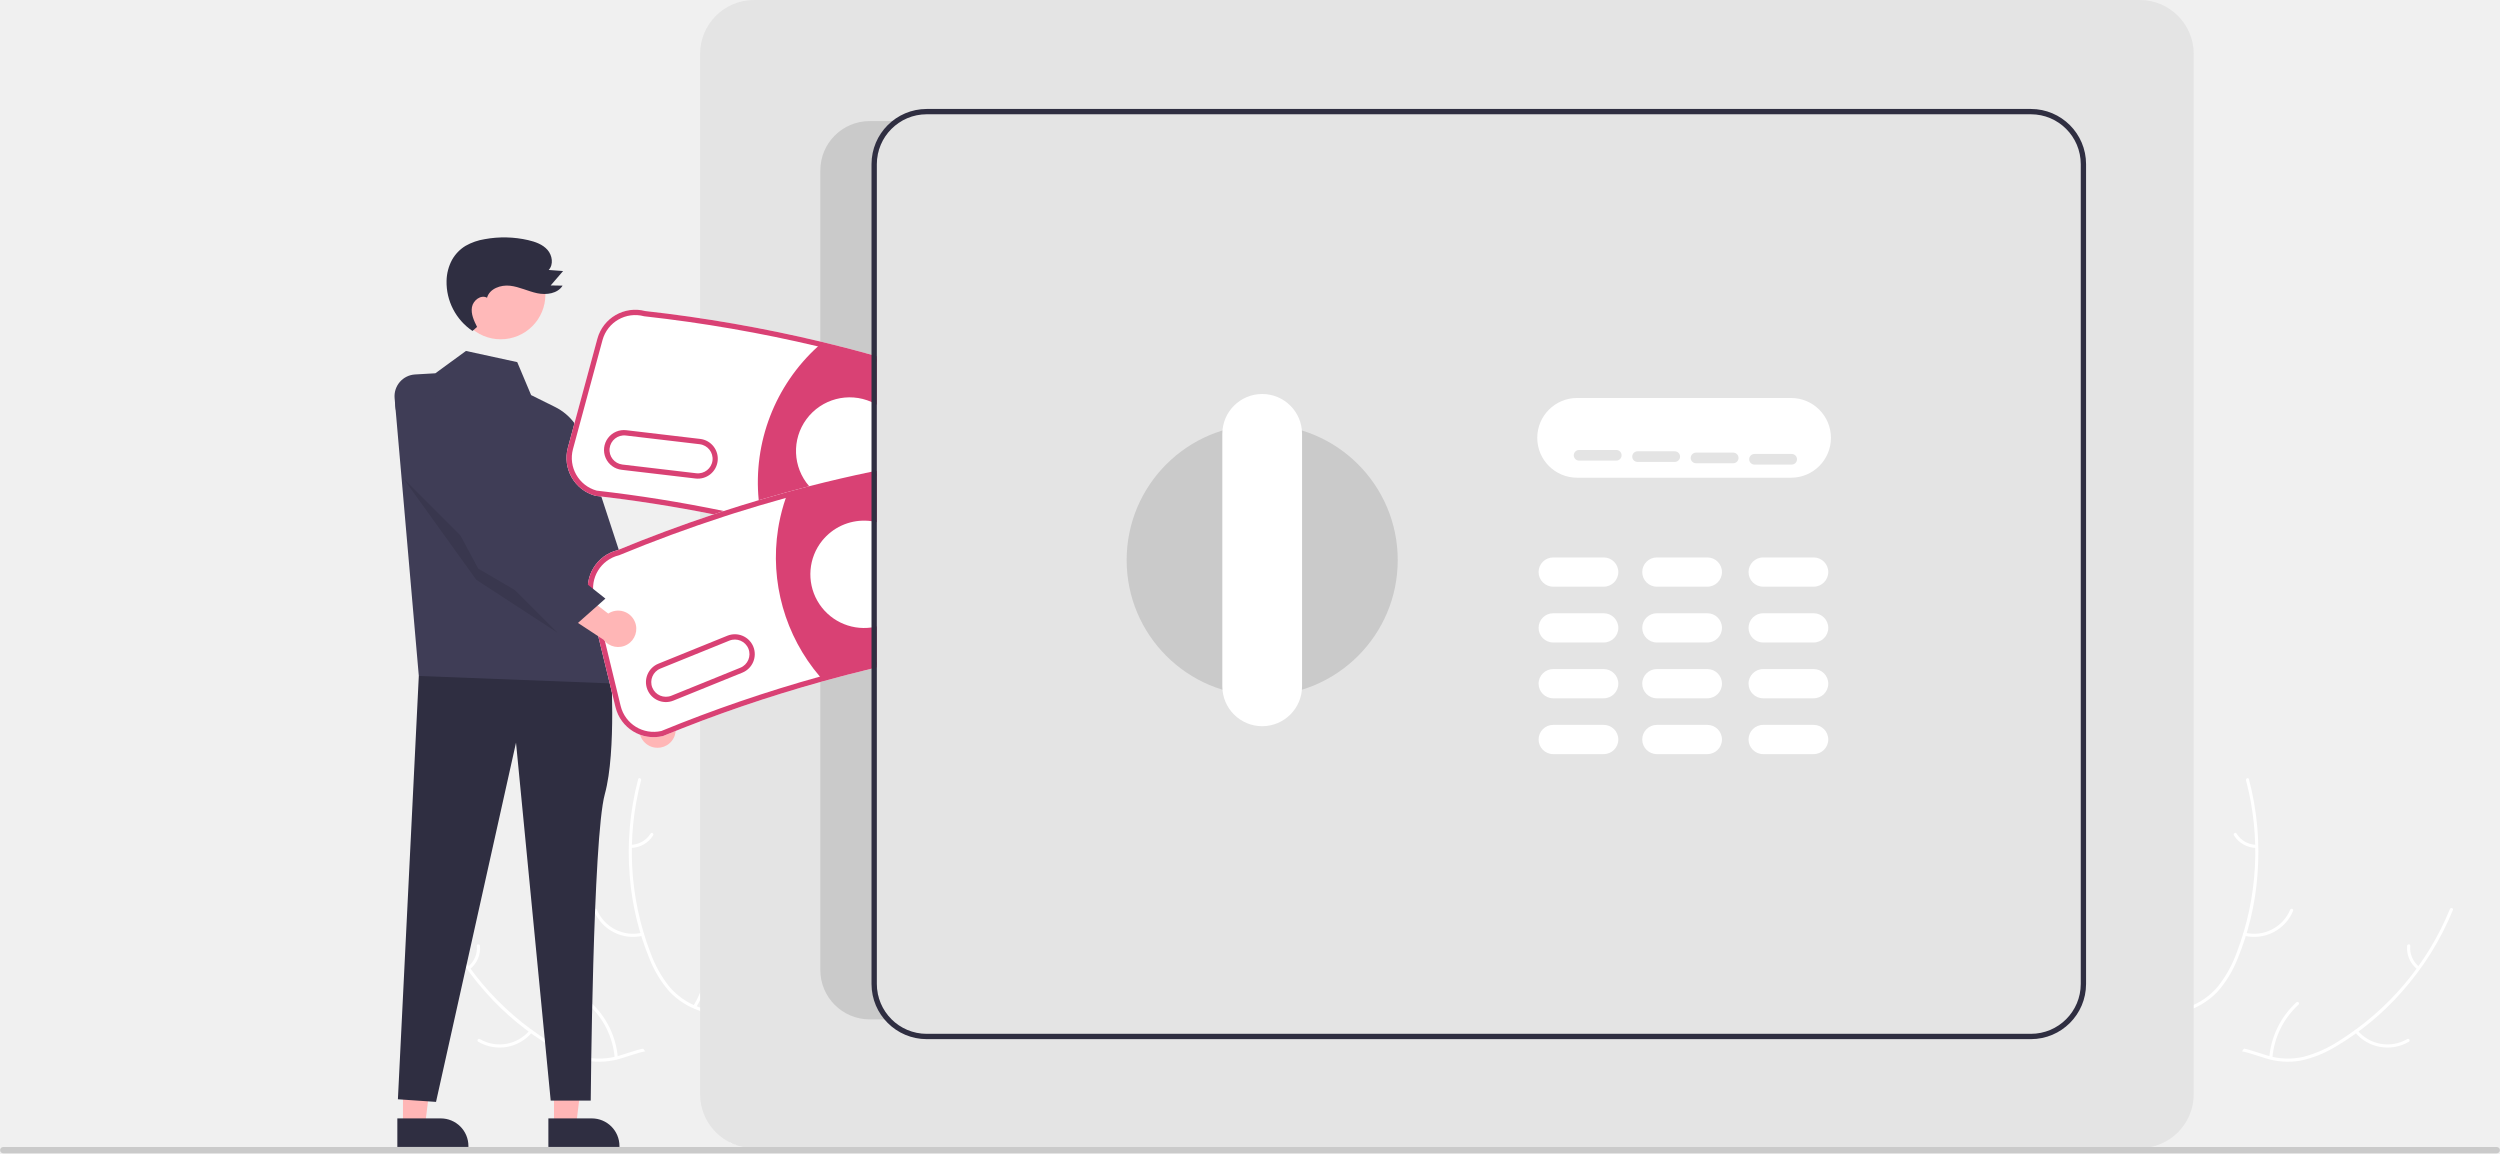
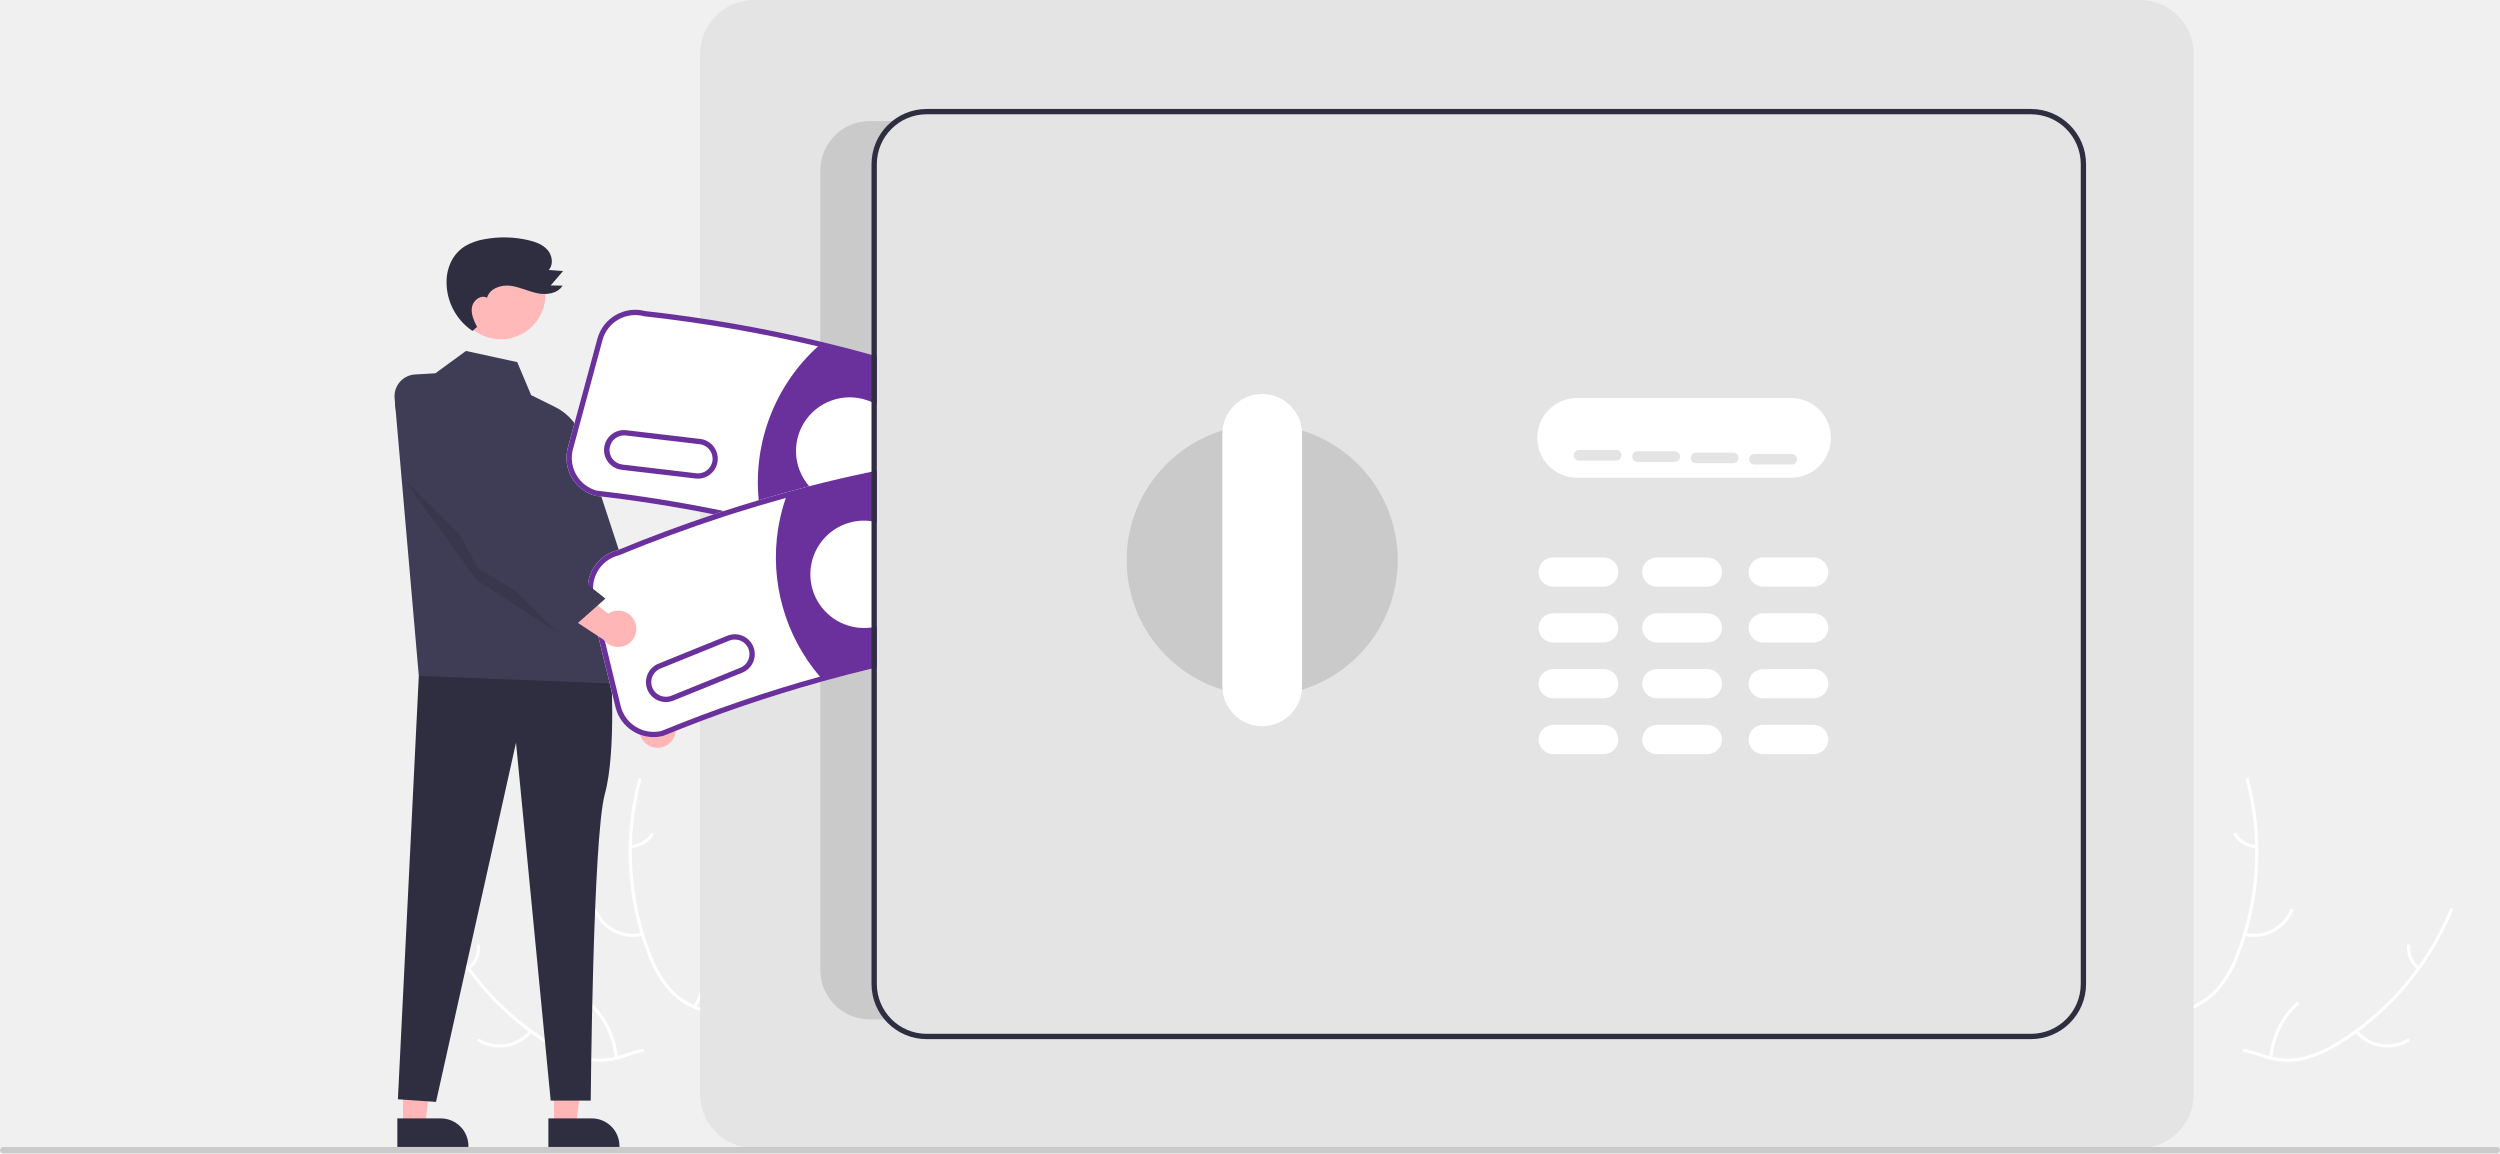
<svg xmlns="http://www.w3.org/2000/svg" width="940.675" height="433.962" viewBox="0 0 940.675 433.962" role="img" artist="Katerina Limpitsouni" source="https://undraw.co/">
  <path d="M329.153,642.833c-22.523-14.678-38.899-41.062-35.548-67.736a123.863,123.863,0,0,0,76.435,37.278c11.219,1.123,23.814,1.203,31.781,9.181,4.957,4.964,7.064,12.219,7.172,19.234.108,7.015-1.577,13.919-3.252,20.732l.412,1.702C379.287,662.231,351.676,657.511,329.153,642.833Z" transform="translate(-129.6623 -233.0189)" fill="#f0f0f0" />
  <path d="M294.169,575.092a105.87,105.87,0,0,0,42.013,49.777,45.591,45.591,0,0,0,13.057,5.792,26.149,26.149,0,0,0,13.752-.528c4.18-1.223,8.313-2.957,12.718-3.142a16.011,16.011,0,0,1,12.09,5.027c3.962,3.993,6.252,9.171,8.316,14.312,2.292,5.709,4.582,11.675,9.25,15.903.566.512-.262,1.36-.827.848-8.121-7.357-9.015-19.159-15.398-27.694-2.979-3.982-7.175-7.091-12.306-7.223-4.487-.115-8.751,1.67-12.972,2.945a27.903,27.903,0,0,1-13.427,1.017,42.148,42.148,0,0,1-13.232-5.269,102.713,102.713,0,0,1-24.765-20.427A107.747,107.747,0,0,1,293.027,575.407c-.288-.704.857-1.014,1.142-.315Z" transform="translate(-129.6623 -233.0189)" fill="#fff" />
  <path d="M329.878,621.438a15.884,15.884,0,0,1-20.255,3.572c-.657-.387-.085-1.426.572-1.038a14.708,14.708,0,0,0,18.835-3.361c.484-.589,1.329.241.848.827Z" transform="translate(-129.6623 -233.0189)" fill="#fff" />
  <path d="M360.954,631.032a30.615,30.615,0,0,0-9.853-20.018c-.564-.514.264-1.362.827-.848a31.844,31.844,0,0,1,10.211,20.851c.062.761-1.123.772-1.185.015Z" transform="translate(-129.6623 -233.0189)" fill="#fff" />
  <path d="M305.737,596.777a8.991,8.991,0,0,0,3.347-7.848c-.072-.76,1.113-.77,1.185-.015a10.075,10.075,0,0,1-3.683,8.69.612.612,0,0,1-.838.011.595.595,0,0,1-.011-.838Z" transform="translate(-129.6623 -233.0189)" fill="#fff" />
  <path d="M370.433,526.285c.058.473.117.947.184,1.425a118.406,118.406,0,0,0,3.986,18.789c.134.477.278.959.425,1.432a124.827,124.827,0,0,0,21.468,40.635,121.223,121.223,0,0,0,12.53,13.5c6.233,5.766,13.45,11.523,17.3,18.798a20.798,20.798,0,0,1,1.087,2.333l-19.216,39.393c-.089.068-.168.14-.257.208l-.695,1.608c-.248-.199-.501-.411-.748-.61-.144-.115-.284-.239-.428-.353-.095-.079-.189-.159-.279-.225-.032-.026-.063-.053-.086-.075-.09-.066-.167-.137-.248-.199q-2.124-1.77-4.23-3.576c-.009-.004-.009-.004-.014-.018-10.676-9.203-20.678-19.377-28.817-30.746-.245-.342-.499-.688-.735-1.048a115.673,115.673,0,0,1-9.609-16.248,102.262,102.262,0,0,1-4.016-9.536,85.037,85.037,0,0,1-4.997-26.114c-.568-17.768,4.553-35.519,16.475-48.396C369.818,526.931,370.119,526.61,370.433,526.285Z" transform="translate(-129.6623 -233.0189)" fill="#f0f0f0" />
  <path d="M370.89,526.618a105.87,105.87,0,0,0,3.576,65.039,45.591,45.591,0,0,0,6.938,12.486,26.149,26.149,0,0,0,11.298,7.858c4.073,1.54,8.418,2.644,12.046,5.148a16.011,16.011,0,0,1,6.627,11.293c.759,5.573-.529,11.087-1.977,16.435-1.607,5.938-3.371,12.08-2.189,18.267.143.75-1.028.928-1.171.179-2.055-10.763,4.337-20.725,4.379-31.383.019-4.973-1.46-9.982-5.477-13.176-3.513-2.793-7.993-3.935-12.13-5.459a27.903,27.903,0,0,1-11.333-7.272A42.148,42.148,0,0,1,374.083,593.86a102.712,102.712,0,0,1-7.475-31.22,107.747,107.747,0,0,1,3.18-36.459c.194-.735,1.295-.294,1.102.436Z" transform="translate(-129.6623 -233.0189)" fill="#fff" />
  <path d="M371.497,585.122a15.884,15.884,0,0,1-18.323-9.343c-.291-.705.79-1.19,1.082-.484a14.708,14.708,0,0,0,17.062,8.656c.741-.179.916.993.179,1.171Z" transform="translate(-129.6623 -233.0189)" fill="#fff" />
  <path d="M390.534,611.492a30.615,30.615,0,0,0,4.185-21.915c-.14-.75,1.031-.928,1.171-.179a31.844,31.844,0,0,1-4.401,22.796c-.409.645-1.361-.059-.955-.701Z" transform="translate(-129.6623 -233.0189)" fill="#fff" />
  <path d="M367.07,550.896a8.991,8.991,0,0,0,7.397-4.251c.4-.65,1.353.055.955.701a10.075,10.075,0,0,1-8.173,4.721.612.612,0,0,1-.675-.496.595.595,0,0,1,.496-.675Z" transform="translate(-129.6623 -233.0189)" fill="#fff" />
  <path d="M1016.501,642.833c22.523-14.678,38.899-41.062,35.548-67.736a123.863,123.863,0,0,1-76.435,37.278c-11.219,1.123-23.814,1.203-31.781,9.181-4.957,4.964-7.064,12.219-7.172,19.234-.108,7.015,1.577,13.919,3.252,20.732l-.412,1.702C966.366,662.231,993.978,657.511,1016.501,642.833Z" transform="translate(-129.6623 -233.0189)" fill="#f0f0f0" />
  <path d="M1051.484,575.092a105.87,105.87,0,0,1-42.013,49.777,45.591,45.591,0,0,1-13.057,5.792,26.149,26.149,0,0,1-13.752-.528c-4.18-1.223-8.313-2.957-12.718-3.142a16.011,16.011,0,0,0-12.09,5.027c-3.962,3.993-6.252,9.171-8.316,14.312-2.292,5.709-4.582,11.675-9.25,15.903-.566.512.262,1.36.827.848,8.121-7.357,9.015-19.159,15.398-27.694,2.979-3.982,7.175-7.091,12.306-7.223,4.487-.115,8.751,1.67,12.972,2.945a27.902,27.902,0,0,0,13.427,1.017,42.148,42.148,0,0,0,13.232-5.269,102.713,102.713,0,0,0,24.765-20.427,107.747,107.747,0,0,0,19.411-31.025c.288-.704-.857-1.014-1.142-.315Z" transform="translate(-129.6623 -233.0189)" fill="#fff" />
  <path d="M1015.776,621.438a15.884,15.884,0,0,0,20.255,3.572c.657-.387.085-1.426-.572-1.038a14.708,14.708,0,0,1-18.835-3.361c-.484-.589-1.329.241-.848.827Z" transform="translate(-129.6623 -233.0189)" fill="#fff" />
  <path d="M984.699,631.032a30.615,30.615,0,0,1,9.853-20.018c.564-.514-.264-1.362-.827-.848a31.844,31.844,0,0,0-10.211,20.851c-.062.761,1.123.772,1.185.015Z" transform="translate(-129.6623 -233.0189)" fill="#fff" />
  <path d="M1039.917,596.777a8.991,8.991,0,0,1-3.347-7.848c.072-.76-1.113-.77-1.185-.015a10.075,10.075,0,0,0,3.683,8.69.612.612,0,0,0,.838.011.595.595,0,0,0,.011-.838Z" transform="translate(-129.6623 -233.0189)" fill="#fff" />
  <path d="M975.221,526.285c-.058.473-.117.947-.184,1.425a118.407,118.407,0,0,1-3.986,18.789c-.134.477-.278.959-.425,1.432a124.827,124.827,0,0,1-21.468,40.635,121.225,121.225,0,0,1-12.53,13.5c-6.233,5.766-13.45,11.523-17.3,18.798a20.796,20.796,0,0,0-1.087,2.333L937.456,662.59c.089.068.168.14.257.208l.695,1.608c.248-.199.501-.411.748-.61.144-.115.284-.239.428-.353.095-.079.189-.159.28-.225.032-.026.063-.053.086-.075.09-.066.167-.137.248-.199q2.124-1.77,4.23-3.576c.009-.004.009-.004.014-.018,10.676-9.203,20.678-19.377,28.817-30.746.245-.342.499-.688.735-1.048a115.673,115.673,0,0,0,9.609-16.248,102.26,102.26,0,0,0,4.016-9.536,85.036,85.036,0,0,0,4.997-26.114c.568-17.768-4.553-35.519-16.475-48.396C975.836,526.931,975.535,526.61,975.221,526.285Z" transform="translate(-129.6623 -233.0189)" fill="#f0f0f0" />
  <path d="M974.764,526.618a105.87,105.87,0,0,1-3.576,65.039,45.591,45.591,0,0,1-6.938,12.486,26.149,26.149,0,0,1-11.298,7.858c-4.073,1.54-8.418,2.644-12.046,5.148a16.011,16.011,0,0,0-6.627,11.293c-.759,5.573.529,11.087,1.977,16.435,1.607,5.938,3.371,12.08,2.189,18.267-.143.75,1.028.928,1.171.179,2.055-10.763-4.337-20.725-4.379-31.383-.019-4.973,1.46-9.982,5.477-13.176,3.513-2.793,7.993-3.935,12.13-5.459a27.902,27.902,0,0,0,11.333-7.272A42.148,42.148,0,0,0,971.571,593.86a102.712,102.712,0,0,0,7.475-31.22,107.747,107.747,0,0,0-3.18-36.459c-.194-.735-1.295-.294-1.102.436Z" transform="translate(-129.6623 -233.0189)" fill="#fff" />
  <path d="M974.157,585.122A15.884,15.884,0,0,0,992.48,575.779c.291-.705-.79-1.19-1.082-.484a14.708,14.708,0,0,1-17.062,8.656c-.741-.179-.916.993-.179,1.171Z" transform="translate(-129.6623 -233.0189)" fill="#fff" />
  <path d="M955.12,611.492a30.615,30.615,0,0,1-4.185-21.915c.14-.75-1.031-.928-1.171-.179a31.844,31.844,0,0,0,4.401,22.796c.409.645,1.361-.059.955-.701Z" transform="translate(-129.6623 -233.0189)" fill="#fff" />
  <path d="M978.584,550.896a8.991,8.991,0,0,1-7.397-4.251c-.4-.65-1.353.055-.955.701a10.075,10.075,0,0,0,8.173,4.721.612.612,0,0,0,.675-.496.595.595,0,0,0-.496-.675Z" transform="translate(-129.6623 -233.0189)" fill="#fff" />
  <path d="M373.514,513.394a6.803,6.803,0,0,1-1.614-10.306l-11.981-20.999,12.537.81,9.455,19.817A6.84,6.84,0,0,1,373.514,513.394Z" transform="translate(-129.6623 -233.0189)" fill="#ffb6b6" />
  <polygon points="151.623 423.528 159.918 423.528 163.864 391.535 151.622 391.536 151.623 423.528" fill="#ffb6b6" />
  <path d="M279.17,653.839l16.335-.001h.001A10.41,10.41,0,0,1,305.915,664.248v.338l-26.745.001Z" transform="translate(-129.6623 -233.0189)" fill="#2f2e41" />
  <polygon points="208.454 423.528 216.748 423.528 220.694 391.535 208.452 391.536 208.454 423.528" fill="#ffb6b6" />
  <path d="M336,653.839l16.335-.001h.001a10.41,10.41,0,0,1,10.41,10.41v.338l-26.745.001Z" transform="translate(-129.6623 -233.0189)" fill="#2f2e41" />
  <path d="M359.444,482.991s2.281,32.489-2.212,48.851-5.296,115.312-5.296,115.312H336.876l-13.054-134.691L293.727,647.629l-14.346-.986,7.867-159.275Z" transform="translate(-129.6623 -233.0189)" fill="#2f2e41" />
  <path d="M293.473,373.473l11.514-8.402,19.293,4.201,5.223,12.409,8.999,4.462a20.399,20.399,0,0,1,11.127,15.352l12.856,88.78-75.236-2.908-9.108-104.556a8.197,8.197,0,0,1,7.69-8.894Z" transform="translate(-129.6623 -233.0189)" fill="#3f3d56" />
  <polygon points="213.6 160.059 220.549 169.426 250.815 261.738 236.628 267.418 213.911 224.403 213.6 160.059" fill="#3f3d56" />
  <circle cx="188.411" cy="110.861" r="16.804" fill="#ffb9b9" />
  <polygon points="151.778 179.997 179.2 218.137 209.852 238.125 151.778 179.997" opacity="0.1" />
  <path d="M309.168,356.028c-1.169-2.334-2.371-4.874-1.925-7.445s3.398-4.812,5.675-3.537c.945-3.415,5.128-4.91,8.649-4.515s6.764,2.093,10.231,2.822,7.678.151,9.553-2.856l-4.484-.078,4.669-5.416-5.413-.405c1.875-2.023,1.377-5.461-.438-7.538s-4.569-3.06-7.257-3.682a40.428,40.428,0,0,0-16.342-.376A21.245,21.245,0,0,0,304.826,325.528a14.445,14.445,0,0,0-5.076,5.264,17.377,17.377,0,0,0-2.062,7.919,22.145,22.145,0,0,0,9.757,18.837" transform="translate(-129.6623 -233.0189)" fill="#2f2e41" />
  <path d="M934.835,665.019H413.347a20.279,20.279,0,0,1-20.256-20.256V253.275a20.279,20.279,0,0,1,20.256-20.256H934.835a20.279,20.279,0,0,1,20.256,20.256V644.763A20.279,20.279,0,0,1,934.835,665.019Z" transform="translate(-129.6623 -233.0189)" fill="#e4e4e4" />
  <path d="M803.587,412.769H723.086a15,15,0,0,1,0-30h80.5a15,15,0,0,1,0,30Z" transform="translate(-129.6623 -233.0189)" fill="#fff" />
  <path d="M733.087,453.769h-19a5.5,5.5,0,0,1,0-11h19a5.5,5.5,0,0,1,0,11Z" transform="translate(-129.6623 -233.0189)" fill="#fff" />
  <path d="M812.087,453.769h-19a5.5,5.5,0,0,1,0-11h19a5.5,5.5,0,0,1,0,11Z" transform="translate(-129.6623 -233.0189)" fill="#fff" />
  <path d="M772.087,453.769h-19a5.5,5.5,0,0,1,0-11h19a5.5,5.5,0,0,1,0,11Z" transform="translate(-129.6623 -233.0189)" fill="#fff" />
  <path d="M733.087,474.769h-19a5.5,5.5,0,0,1,0-11h19a5.5,5.5,0,0,1,0,11Z" transform="translate(-129.6623 -233.0189)" fill="#fff" />
  <path d="M812.087,474.769h-19a5.5,5.5,0,0,1,0-11h19a5.5,5.5,0,0,1,0,11Z" transform="translate(-129.6623 -233.0189)" fill="#fff" />
  <path d="M772.087,474.769h-19a5.5,5.5,0,0,1,0-11h19a5.5,5.5,0,0,1,0,11Z" transform="translate(-129.6623 -233.0189)" fill="#fff" />
  <path d="M733.087,495.769h-19a5.5,5.5,0,0,1,0-11h19a5.5,5.5,0,0,1,0,11Z" transform="translate(-129.6623 -233.0189)" fill="#fff" />
  <path d="M812.087,495.769h-19a5.5,5.5,0,0,1,0-11h19a5.5,5.5,0,0,1,0,11Z" transform="translate(-129.6623 -233.0189)" fill="#fff" />
  <path d="M772.087,495.769h-19a5.5,5.5,0,0,1,0-11h19a5.5,5.5,0,0,1,0,11Z" transform="translate(-129.6623 -233.0189)" fill="#fff" />
  <path d="M733.087,516.769h-19a5.5,5.5,0,0,1,0-11h19a5.5,5.5,0,1,1,0,11Z" transform="translate(-129.6623 -233.0189)" fill="#fff" />
  <path d="M812.087,516.769h-19a5.5,5.5,0,0,1,0-11h19a5.5,5.5,0,1,1,0,11Z" transform="translate(-129.6623 -233.0189)" fill="#fff" />
  <path d="M772.087,516.769h-19a5.5,5.5,0,0,1,0-11h19a5.5,5.5,0,1,1,0,11Z" transform="translate(-129.6623 -233.0189)" fill="#fff" />
  <circle cx="474.924" cy="210.75" r="51" fill="#cacaca" />
  <path d="M604.587,506.269a15.017,15.017,0,0,1-15-15v-95a15,15,0,1,1,30,0v95A15.017,15.017,0,0,1,604.587,506.269Z" transform="translate(-129.6623 -233.0189)" fill="#fff" />
  <path d="M737.823,406.328h-14a2,2,0,0,1,0-4h14a2,2,0,1,1,0,4Z" transform="translate(-129.6623 -233.0189)" fill="#e4e4e4" />
  <path d="M759.823,406.828h-14a2,2,0,0,1,0-4h14a2,2,0,1,1,0,4Z" transform="translate(-129.6623 -233.0189)" fill="#e4e4e4" />
  <path d="M781.823,407.328h-14a2,2,0,0,1,0-4h14a2,2,0,1,1,0,4Z" transform="translate(-129.6623 -233.0189)" fill="#e4e4e4" />
  <path d="M803.823,407.828h-14a2,2,0,0,1,0-4h14a2,2,0,1,1,0,4Z" transform="translate(-129.6623 -233.0189)" fill="#e4e4e4" />
  <path d="M459.587,603.268a18.693,18.693,0,0,0,5.56,13.31h-8.261a18.559,18.559,0,0,1-18.559-18.559V297.137a18.559,18.559,0,0,1,18.559-18.559h12.021a18.744,18.744,0,0,0-9.32,16.2Z" transform="translate(-129.6623 -233.0189)" fill="#cacaca" />
  <path d="M1069.147,666.981H130.853a1.191,1.191,0,0,1,0-2.381h938.294a1.191,1.191,0,0,1,0,2.381Z" transform="translate(-129.6623 -233.0189)" fill="#cacaca" />
  <path d="M457.587,366.498q-9.48-2.655-19.03-4.92a543.559,543.559,0,0,0-66.09-11.52,14.785,14.785,0,0,0-18.03,10.41l-11.11,41a14.777,14.777,0,0,0,10.39,18.11l.15.03c14.7,1.67,29.54,3.99,44.3,6.95,1.32.26,2.63.53,3.95.81q7.095,1.47,14.15,3.14c2.06.48,4.11.98,6.17,1.49q8.31,2.07,16.63,4.41,9.255,2.61,18.52,5.57c.67.2,1.34.41,2,.63v-75.54C458.927,366.868,458.257,366.678,457.587,366.498Z" transform="translate(-129.6623 -233.0189)" fill="#fff" />
-   <path d="M457.587,366.498q-9.48-2.655-19.03-4.92a543.559,543.559,0,0,0-66.09-11.52,14.785,14.785,0,0,0-18.03,10.41l-11.11,41a14.777,14.777,0,0,0,10.39,18.11l.15.03c14.7,1.67,29.54,3.99,44.3,6.95,1.32.26,2.63.53,3.95.81q7.095,1.47,14.15,3.14c2.06.48,4.11.98,6.17,1.49q8.31,2.07,16.63,4.41,9.255,2.61,18.52,5.57c.67.2,1.34.41,2,.63v-2.11c-.67-.21-1.34-.42-2-.63q-8.52-2.715-17.02-5.11-3.18-.915-6.36-1.77-5.73-1.545-11.43-2.96-3.03-.765-6.05-1.47c-.15-.04-.31-.07-.46-.11q-5.145-1.215-10.31-2.32c-1.32-.28-2.64-.56-3.96-.83-15.92-3.3-31.96-5.87-47.83-7.67a12.777,12.777,0,0,1-8.91-15.63l11.11-41.01a12.767,12.767,0,0,1,15.65-8.97l.15.02a541.782,541.782,0,0,1,65.26,11.32c.22.06.44.11.66.16q9.781,2.34,19.5,5.06c.66.18,1.33.37,2,.57v-2.08C458.927,366.868,458.257,366.678,457.587,366.498Z" transform="translate(-129.6623 -233.0189)" fill="#d94174" />
-   <path d="M459.587,368.108v73.44c-.67-.22-1.33-.43-2-.64q-8.865-2.835-17.79-5.34-8.566-2.43-17.19-4.57c-2.04-.5-4.07-.99-6.11-1.47-.08-.36-.16-.72-.23-1.08-.37-1.72-.66-3.46-.88-5.21-.1-.67-.17-1.34-.24-2.02a69.067,69.067,0,0,1,22.28-57.86c.29-.28.59-.55.89-.81q9.69,2.31,19.27,5C458.257,367.718,458.927,367.908,459.587,368.108Z" transform="translate(-129.6623 -233.0189)" fill="#d94174" />
-   <path d="M393.177,398.178l-27.81-3.28a7.502,7.502,0,1,0-1.76,14.9l27.81,3.28a7.502,7.502,0,0,0,1.76-14.9Zm4.58,8.1a5.506,5.506,0,0,1-6.11,4.81l-27.81-3.28a5.498,5.498,0,0,1,1.29-10.92l27.81,3.28A5.52,5.52,0,0,1,397.757,406.278Z" transform="translate(-129.6623 -233.0189)" fill="#d94174" />
+   <path d="M457.587,366.498q-9.48-2.655-19.03-4.92a543.559,543.559,0,0,0-66.09-11.52,14.785,14.785,0,0,0-18.03,10.41l-11.11,41a14.777,14.777,0,0,0,10.39,18.11l.15.03c14.7,1.67,29.54,3.99,44.3,6.95,1.32.26,2.63.53,3.95.81q7.095,1.47,14.15,3.14c2.06.48,4.11.98,6.17,1.49q8.31,2.07,16.63,4.41,9.255,2.61,18.52,5.57c.67.2,1.34.41,2,.63v-2.11c-.67-.21-1.34-.42-2-.63q-8.52-2.715-17.02-5.11-3.18-.915-6.36-1.77-5.73-1.545-11.43-2.96-3.03-.765-6.05-1.47c-.15-.04-.31-.07-.46-.11q-5.145-1.215-10.31-2.32c-1.32-.28-2.64-.56-3.96-.83-15.92-3.3-31.96-5.87-47.83-7.67a12.777,12.777,0,0,1-8.91-15.63l11.11-41.01a12.767,12.767,0,0,1,15.65-8.97l.15.02a541.782,541.782,0,0,1,65.26,11.32c.22.06.44.11.66.16q9.781,2.34,19.5,5.06c.66.18,1.33.37,2,.57v-2.08C458.927,366.868,458.257,366.678,457.587,366.498Z" transform="translate(-129.6623 -233.0189)" fill="#6A319C" />
+   <path d="M459.587,368.108v73.44c-.67-.22-1.33-.43-2-.64q-8.865-2.835-17.79-5.34-8.566-2.43-17.19-4.57c-2.04-.5-4.07-.99-6.11-1.47-.08-.36-.16-.72-.23-1.08-.37-1.72-.66-3.46-.88-5.21-.1-.67-.17-1.34-.24-2.02a69.067,69.067,0,0,1,22.28-57.86c.29-.28.59-.55.89-.81q9.69,2.31,19.27,5C458.257,367.718,458.927,367.908,459.587,368.108Z" transform="translate(-129.6623 -233.0189)" fill="#6A319C" />
+   <path d="M393.177,398.178l-27.81-3.28a7.502,7.502,0,1,0-1.76,14.9l27.81,3.28a7.502,7.502,0,0,0,1.76-14.9Zm4.58,8.1a5.506,5.506,0,0,1-6.11,4.81l-27.81-3.28a5.498,5.498,0,0,1,1.29-10.92l27.81,3.28A5.52,5.52,0,0,1,397.757,406.278Z" transform="translate(-129.6623 -233.0189)" fill="#6A319C" />
  <path d="M459.587,385.308v34.83a16.298,16.298,0,0,1-2,1.02,20.168,20.168,0,0,1-21.84-3.54c-.28-.25-.56-.52-.83-.8-.27-.27-.53-.56-.78-.85a20.186,20.186,0,0,1,23.45-31.69A20.895,20.895,0,0,1,459.587,385.308Z" transform="translate(-129.6623 -233.0189)" fill="#fff" />
  <path d="M457.587,410.518q-11.804,2.46-23.45,5.45-4.35,1.11-8.67,2.3-5.16,1.425-10.32,2.95-6.584,1.95-13.15,4.08c-1.27.42-2.55.84-3.83,1.26-12.17,4.06-24.26,8.56-36.15,13.47a14.787,14.787,0,0,0-10.79,17.81l10.03,41.28a14.779,14.779,0,0,0,17.83,10.86l.14-.05a533.852,533.852,0,0,1,59.93-20.52q9.12-2.535,18.43-4.78c.67-.16,1.33-.32,2-.47v-74.05C458.917,410.228,458.257,410.368,457.587,410.518Z" transform="translate(-129.6623 -233.0189)" fill="#fff" />
-   <path d="M457.587,410.518q-11.804,2.46-23.45,5.45-4.35,1.11-8.67,2.3-5.16,1.425-10.32,2.95-6.584,1.95-13.15,4.08c-1.27.42-2.55.84-3.83,1.26-12.17,4.06-24.26,8.56-36.15,13.47a14.787,14.787,0,0,0-10.79,17.81l10.03,41.28a14.779,14.779,0,0,0,17.83,10.86l.14-.05a533.852,533.852,0,0,1,59.93-20.52q9.12-2.535,18.43-4.78c.67-.16,1.33-.32,2-.47v-2.06c-.67.16-1.33.32-2,.48-.5.12-1.01.24-1.51.36q-8.82,2.145-17.45,4.54c-.15.04-.31.09-.46.13a533.386,533.386,0,0,0-59.63,20.45,12.788,12.788,0,0,1-15.34-9.41l-10.02-41.28a12.772,12.772,0,0,1,9.38-15.41l.15-.05c12.95-5.36,26.13-10.22,39.41-14.54,1.28-.42,2.56-.83,3.84-1.24q4.71-1.485,9.43-2.89,4.98-1.485,9.95-2.86.33-.09.66-.18,4.86-1.335,9.75-2.58,10.845-2.76,21.84-5.07c.66-.14,1.33-.28,2-.41v-2.03C458.917,410.228,458.257,410.368,457.587,410.518Z" transform="translate(-129.6623 -233.0189)" fill="#d94174" />
-   <path d="M459.587,411.118v72.01c-.66.15-1.33.3-2,.46q-9.39,2.28-18.7,4.86-.375-.42-.72-.84a69.12,69.12,0,0,1-15.73-55.61c.05-.33.11-.67.17-1,.05-.32.11-.65.17-.97a68.508,68.508,0,0,1,2.56-9.65c.13-.38.26-.76.4-1.14q4.575-1.26,9.18-2.42,11.265-2.91,22.67-5.29C458.247,411.378,458.917,411.248,459.587,411.118Z" transform="translate(-129.6623 -233.0189)" fill="#d94174" />
-   <path d="M413.117,476.348a7.509,7.509,0,0,0-9.77-4.13l-25.95,10.52a7.5,7.5,0,0,0,5.64,13.9l25.95-10.52A7.517,7.517,0,0,0,413.117,476.348Zm-4.88,7.91-25.95,10.53a5.504,5.504,0,0,1-4.14-10.2l25.95-10.52a5.499,5.499,0,1,1,4.14,10.19Z" transform="translate(-129.6623 -233.0189)" fill="#d94174" />
+   <path d="M457.587,410.518q-11.804,2.46-23.45,5.45-4.35,1.11-8.67,2.3-5.16,1.425-10.32,2.95-6.584,1.95-13.15,4.08c-1.27.42-2.55.84-3.83,1.26-12.17,4.06-24.26,8.56-36.15,13.47a14.787,14.787,0,0,0-10.79,17.81l10.03,41.28a14.779,14.779,0,0,0,17.83,10.86l.14-.05a533.852,533.852,0,0,1,59.93-20.52q9.12-2.535,18.43-4.78c.67-.16,1.33-.32,2-.47v-2.06c-.67.16-1.33.32-2,.48-.5.12-1.01.24-1.51.36q-8.82,2.145-17.45,4.54c-.15.04-.31.09-.46.13a533.386,533.386,0,0,0-59.63,20.45,12.788,12.788,0,0,1-15.34-9.41l-10.02-41.28a12.772,12.772,0,0,1,9.38-15.41l.15-.05c12.95-5.36,26.13-10.22,39.41-14.54,1.28-.42,2.56-.83,3.84-1.24q4.71-1.485,9.43-2.89,4.98-1.485,9.95-2.86.33-.09.66-.18,4.86-1.335,9.75-2.58,10.845-2.76,21.84-5.07c.66-.14,1.33-.28,2-.41v-2.03C458.917,410.228,458.257,410.368,457.587,410.518Z" transform="translate(-129.6623 -233.0189)" fill="#6A319C" />
+   <path d="M459.587,411.118v72.01c-.66.15-1.33.3-2,.46q-9.39,2.28-18.7,4.86-.375-.42-.72-.84a69.12,69.12,0,0,1-15.73-55.61c.05-.33.11-.67.17-1,.05-.32.11-.65.17-.97a68.508,68.508,0,0,1,2.56-9.65c.13-.38.26-.76.4-1.14q4.575-1.26,9.18-2.42,11.265-2.91,22.67-5.29C458.247,411.378,458.917,411.248,459.587,411.118Z" transform="translate(-129.6623 -233.0189)" fill="#6A319C" />
+   <path d="M413.117,476.348a7.509,7.509,0,0,0-9.77-4.13l-25.95,10.52a7.5,7.5,0,0,0,5.64,13.9l25.95-10.52A7.517,7.517,0,0,0,413.117,476.348Zm-4.88,7.91-25.95,10.53a5.504,5.504,0,0,1-4.14-10.2l25.95-10.52a5.499,5.499,0,1,1,4.14,10.19Z" transform="translate(-129.6623 -233.0189)" fill="#6A319C" />
  <path d="M459.587,429.508v39.21a19.611,19.611,0,0,1-2,.4,20.205,20.205,0,0,1-18.52-32.71c.23-.29.47-.57.73-.84.24-.28.5-.55.77-.81a20.197,20.197,0,0,1,17.02-5.64A17.2,17.2,0,0,1,459.587,429.508Z" transform="translate(-129.6623 -233.0189)" fill="#fff" />
  <path d="M457.587,361.288v99.81c.67-.22,1.34-.43,2-.63v-98.27C458.917,361.888,458.257,361.588,457.587,361.288Zm0,0v99.81c.67-.22,1.34-.43,2-.63v-98.27C458.917,361.888,458.257,361.588,457.587,361.288Zm0,0v99.81c.67-.22,1.34-.43,2-.63v-98.27C458.917,361.888,458.257,361.588,457.587,361.288Zm0,7.29v115.01c.67-.16,1.34-.31,2-.46v-113.98C458.917,368.948,458.247,368.758,457.587,368.578Zm0,0v115.01c.67-.16,1.34-.31,2-.46v-113.98C458.917,368.948,458.247,368.758,457.587,368.578Zm0,0v115.01c.67-.16,1.34-.31,2-.46v-113.98C458.917,368.948,458.247,368.758,457.587,368.578Zm0,0v115.01c.67-.16,1.34-.31,2-.46v-113.98C458.917,368.948,458.247,368.758,457.587,368.578Zm0,0v116.05c.67-.16,1.33-.32,2-.47v-115.01C458.917,368.948,458.247,368.758,457.587,368.578Zm436.25-94.56H478.347a20.795,20.795,0,0,0-20.76,20.76v308.49a20.785,20.785,0,0,0,20.76,20.75H893.837a20.775,20.775,0,0,0,20.75-20.75v-308.49A20.777,20.777,0,0,0,893.837,274.018Zm18.75,329.25a18.769,18.769,0,0,1-18.75,18.75H478.347a18.778,18.778,0,0,1-18.76-18.75v-308.49a18.788,18.788,0,0,1,18.76-18.76H893.837a18.772,18.772,0,0,1,18.75,18.76Zm-455-234.69v114c.67-.16,1.33-.32,2-.48v-112.95C458.917,368.948,458.247,368.758,457.587,368.578Zm0,0v115.01c.67-.16,1.34-.31,2-.46v-113.98C458.917,368.948,458.247,368.758,457.587,368.578Zm0,0v115.01c.67-.16,1.34-.31,2-.46v-113.98C458.917,368.948,458.247,368.758,457.587,368.578Zm0,0v115.01c.67-.16,1.34-.31,2-.46v-113.98C458.917,368.948,458.247,368.758,457.587,368.578Zm0-7.29v99.81c.67-.22,1.34-.43,2-.63v-98.27C458.917,361.888,458.257,361.588,457.587,361.288Zm0,0v99.81c.67-.22,1.34-.43,2-.63v-98.27C458.917,361.888,458.257,361.588,457.587,361.288Z" transform="translate(-129.6623 -233.0189)" fill="#2f2e41" />
  <path d="M368.513,466.893a6.803,6.803,0,0,0-9.99-3.003l-19.171-14.73L338.446,461.69l18.344,12.067a6.84,6.84,0,0,0,11.723-6.864Z" transform="translate(-129.6623 -233.0189)" fill="#ffb6b6" />
  <path d="M291.262,377.995l-6.308-2.981s-10.163,2.859-5.225,16.297l29.879,55.664,36.479,21.357,11.372-10.077-36.505-28.884Z" transform="translate(-129.6623 -233.0189)" fill="#3f3d56" />
</svg>
